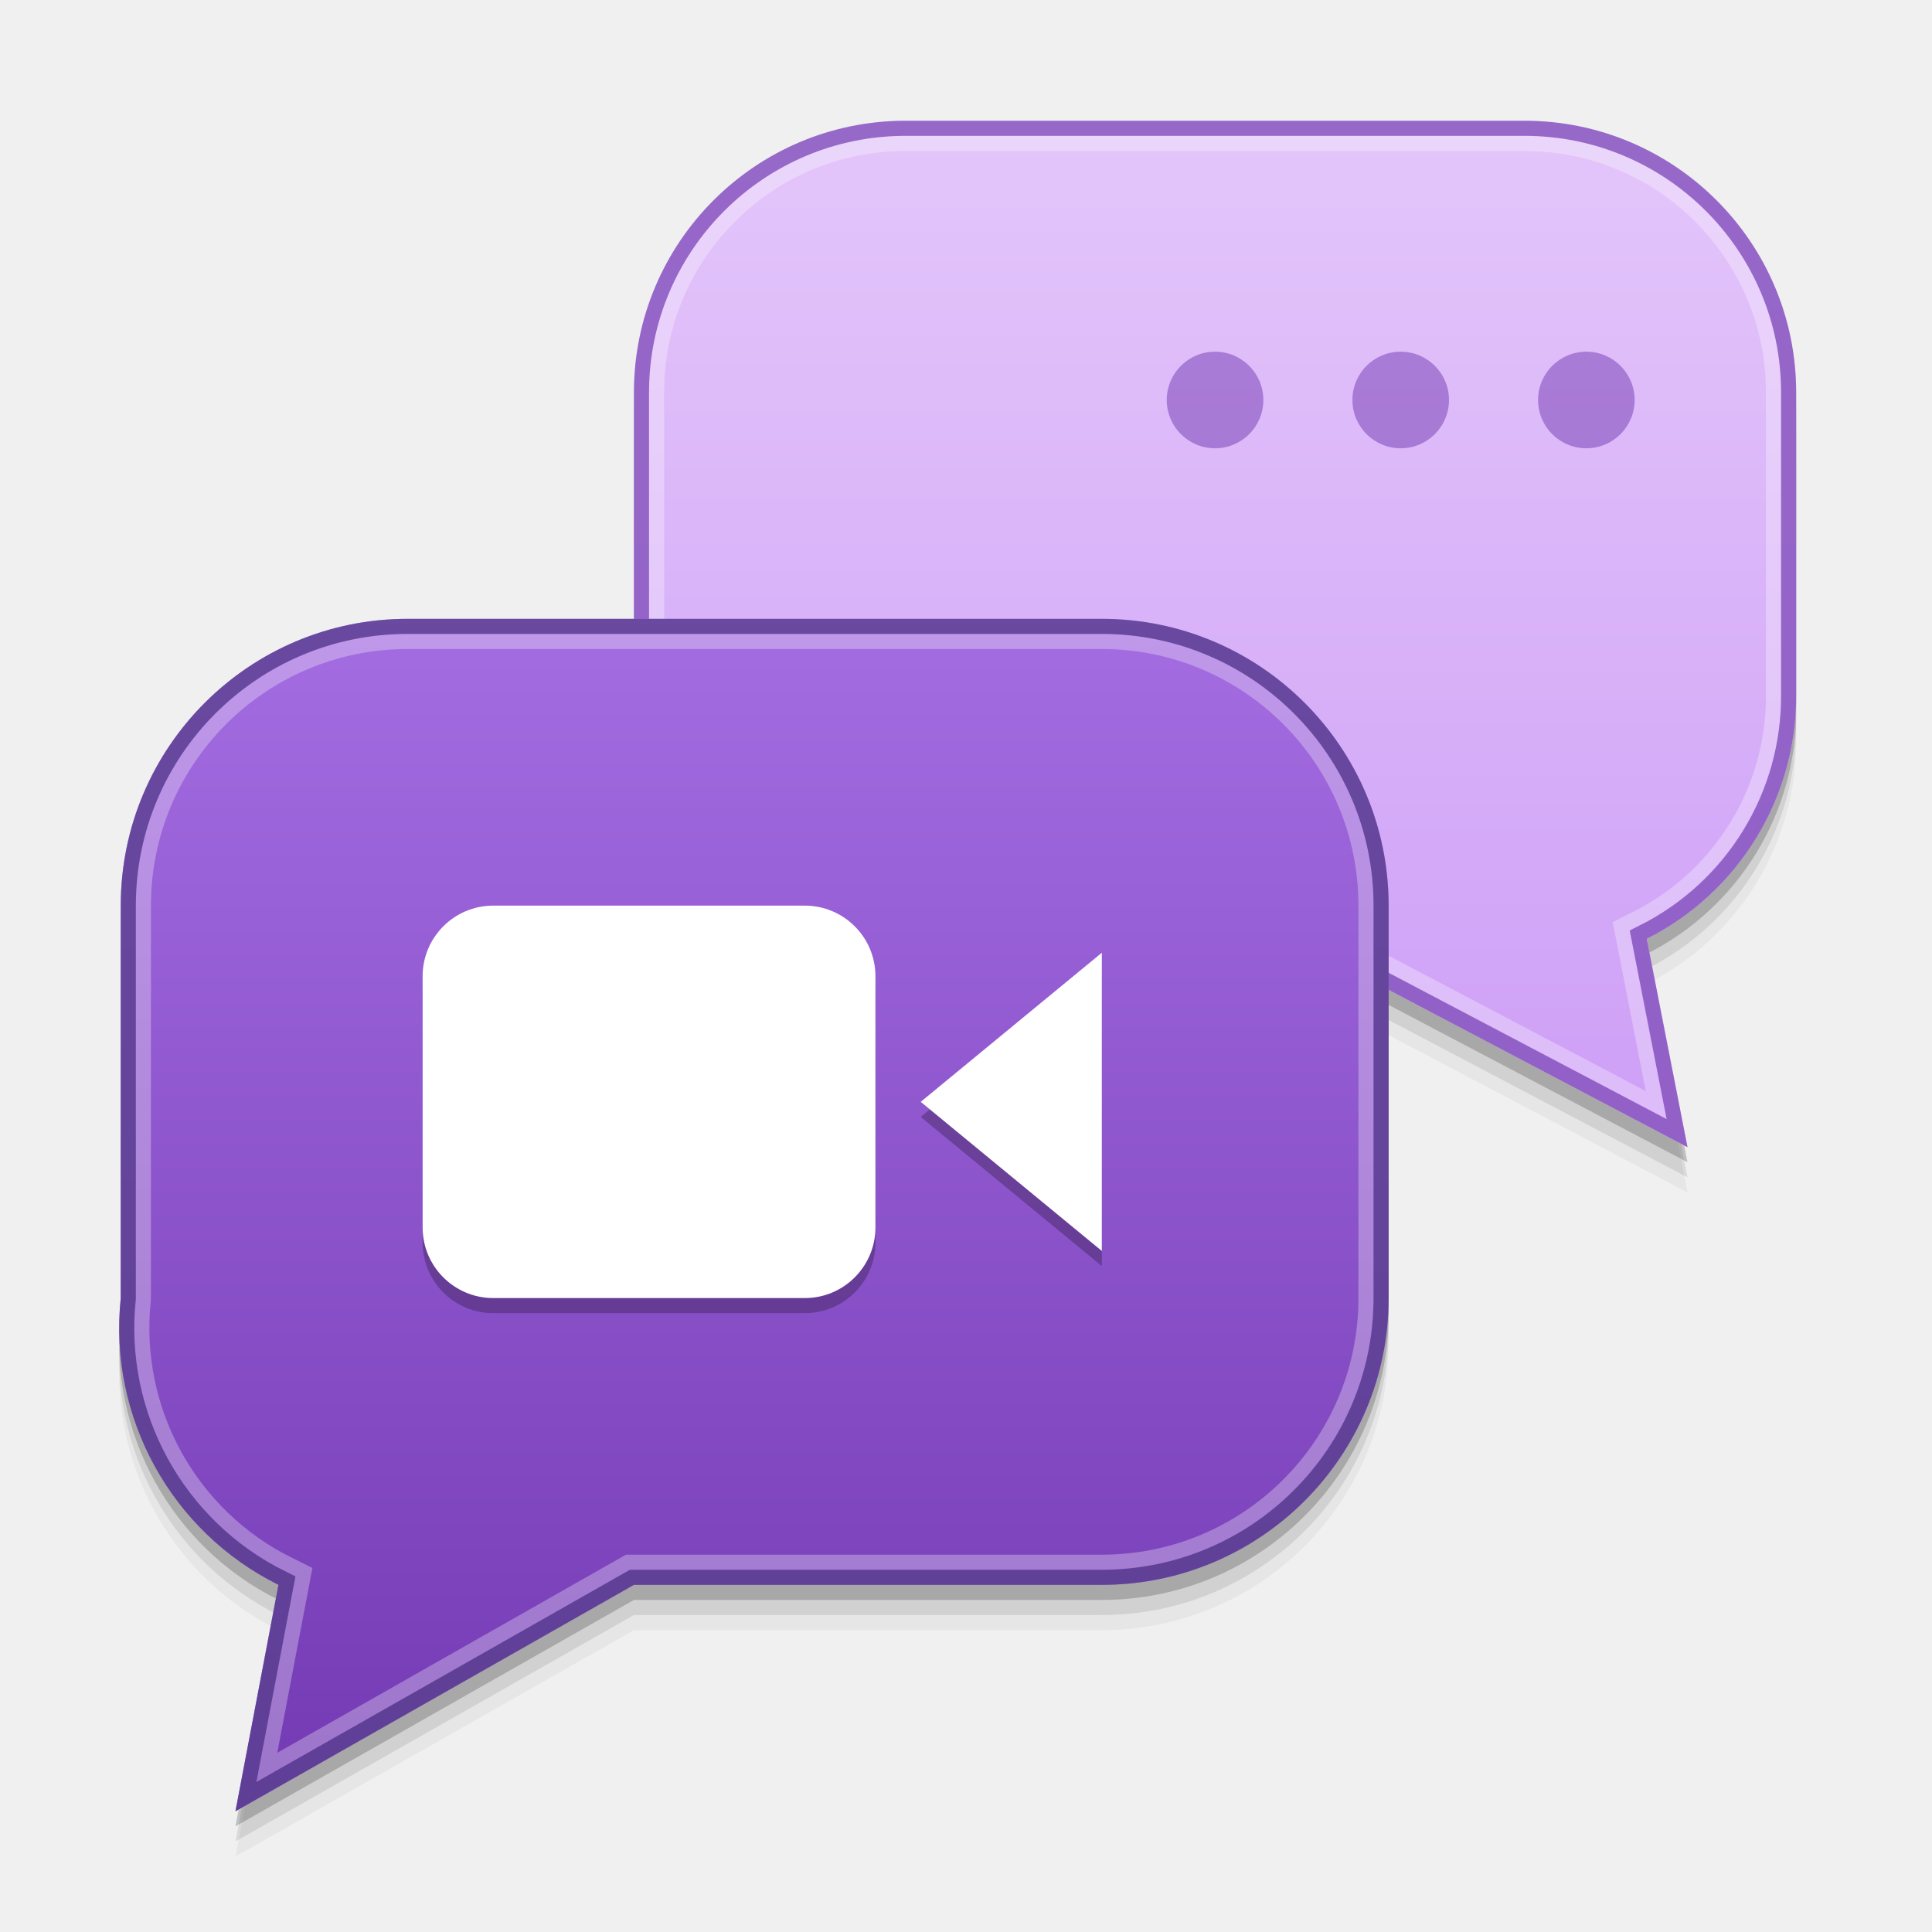
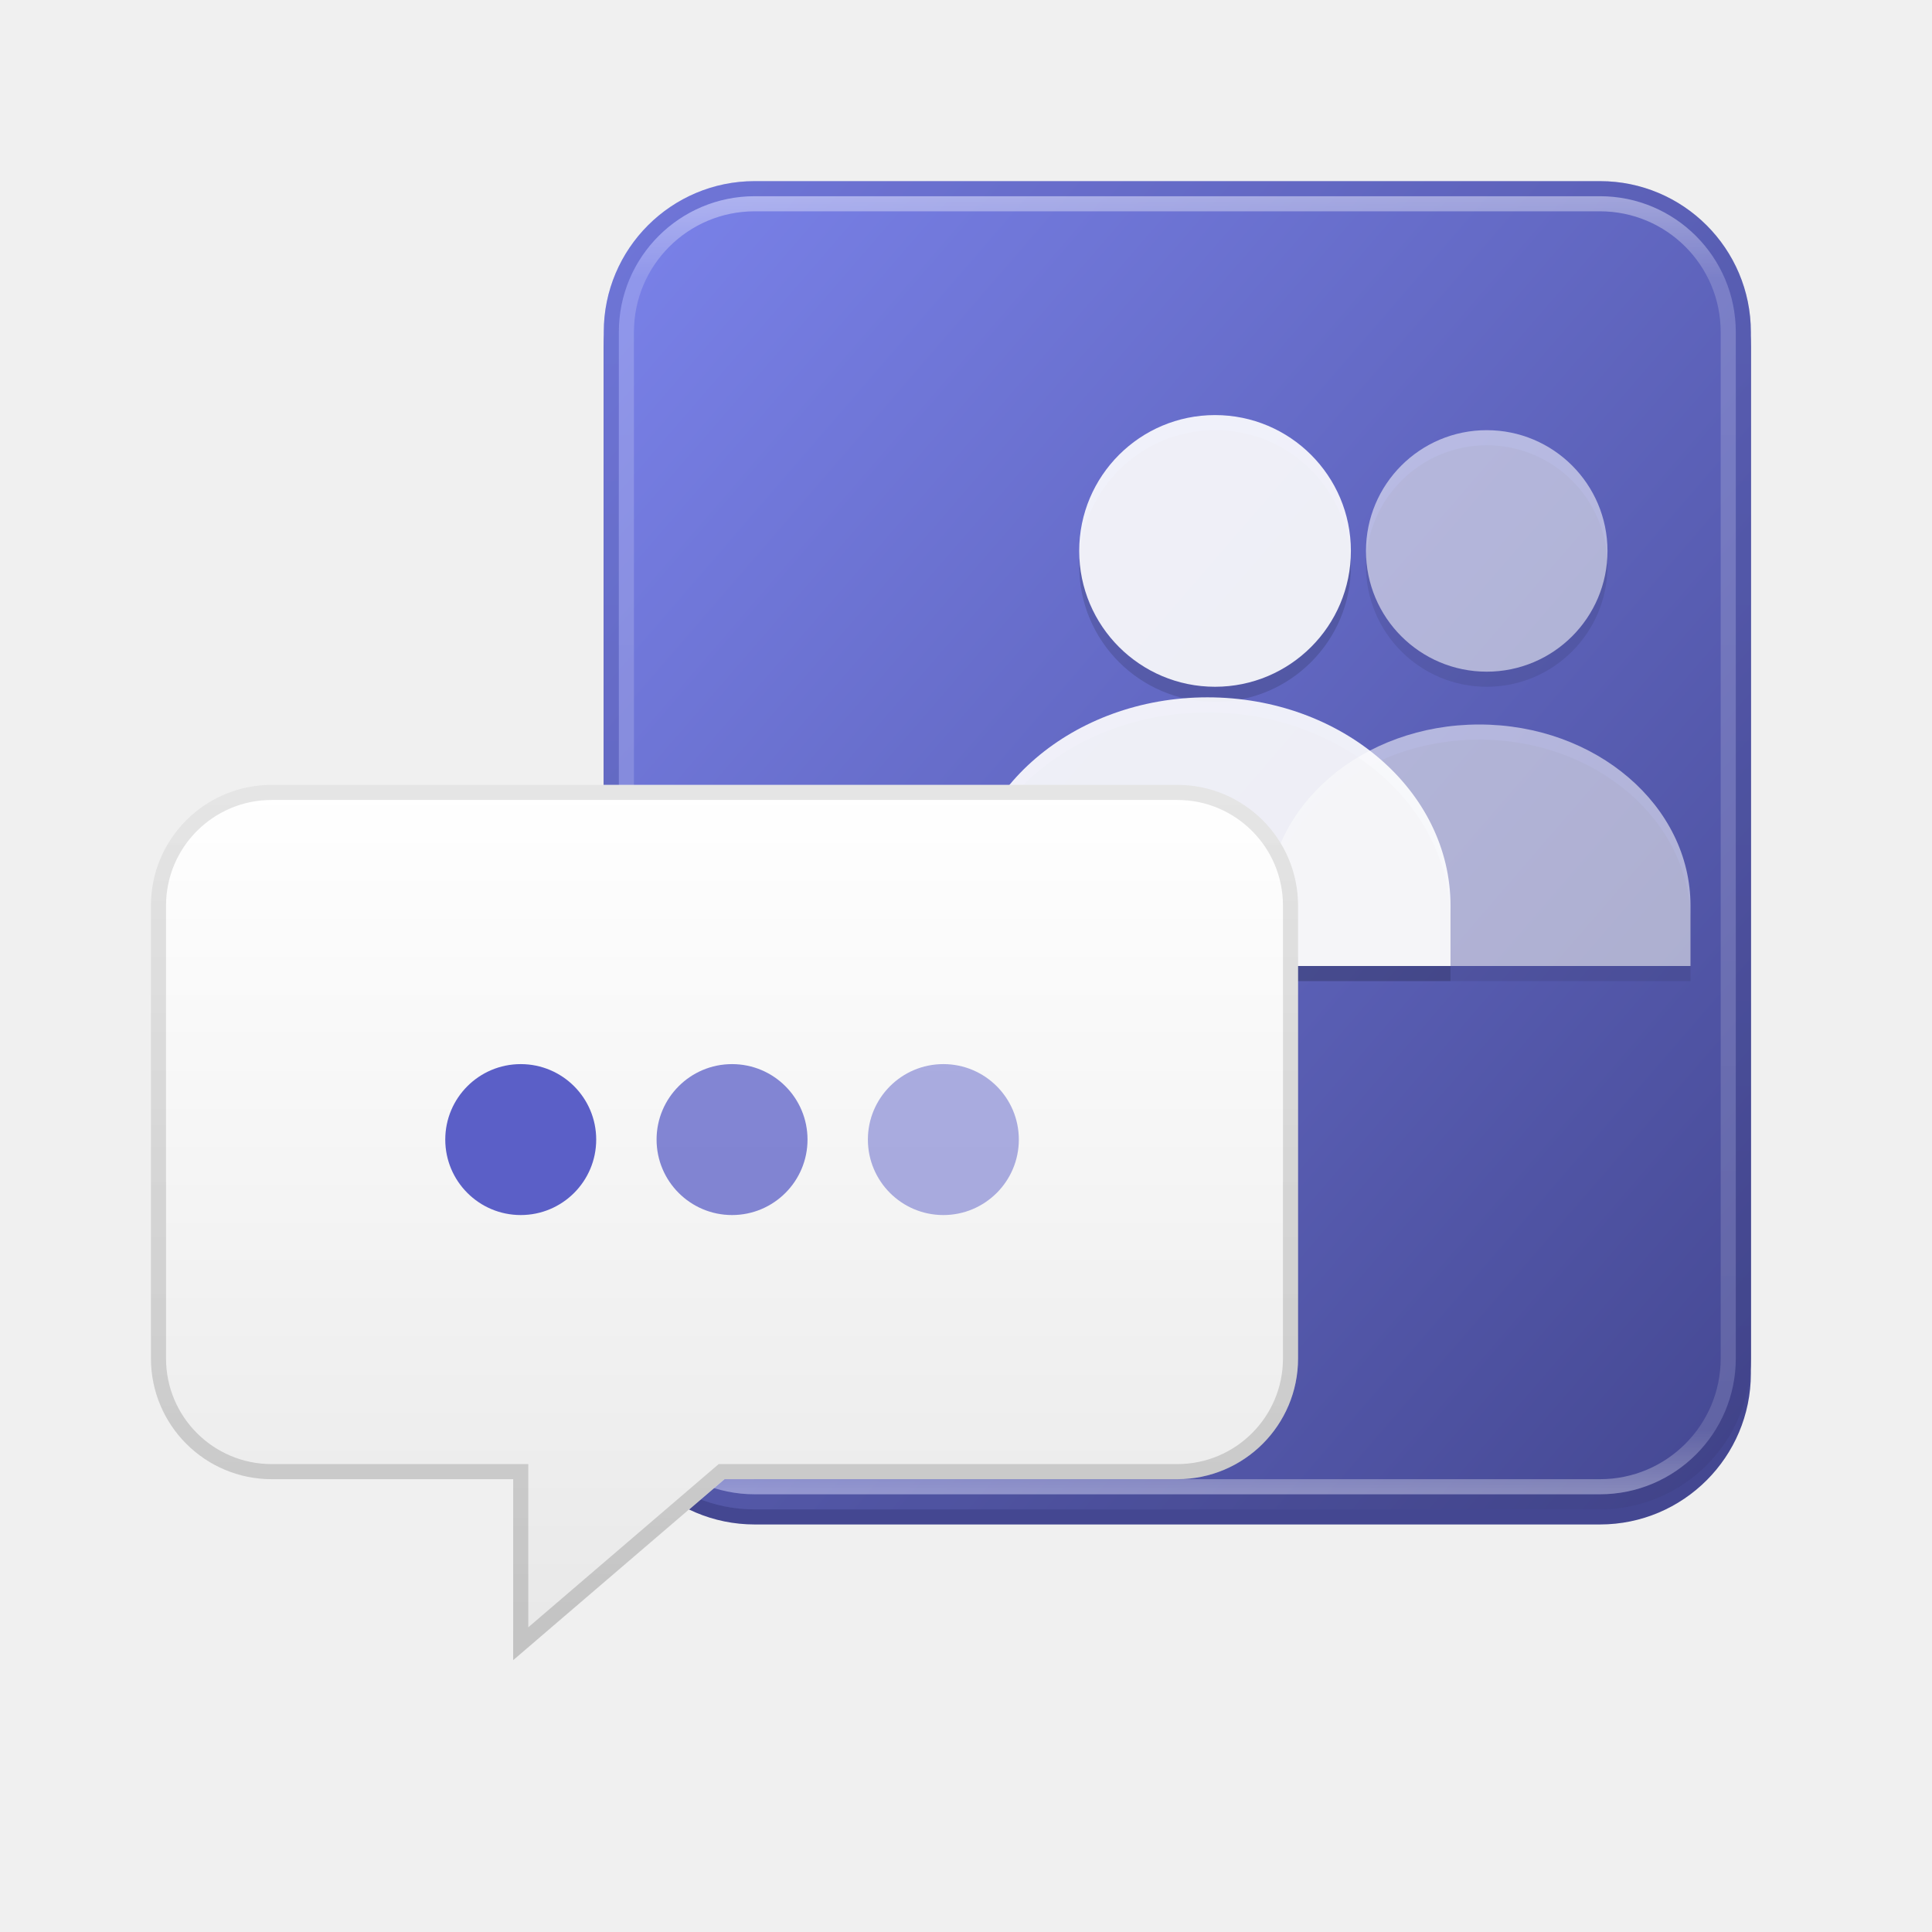
<svg xmlns="http://www.w3.org/2000/svg" width="128" height="128" viewBox="0 0 128 128">
  <defs>
-     <linearGradient id="g1" x1="0" y1="0" x2="0" y2="1">
-       <stop offset="0" stop-color="#e4c6fa" />
-       <stop offset="1" stop-color="#cd9ef7" />
+     <filter id="sh" x="-20%" y="-20%" width="140%" height="150%">
+       <feGaussianBlur in="SourceAlpha" stdDeviation="1" />
+       <feOffset dy="1" />
+       <feComponentTransfer>
+         <feFuncA type="linear" slope=".3" />
+       </feComponentTransfer>
+       <feMerge>
+         <feMergeNode />
+         <feMergeNode in="SourceGraphic" />
+       </feMerge>
+     </filter>
+     <radialGradient id="sol">
+       <stop offset="0" stop-opacity="0" />
+       <stop offset="1" stop-opacity="0" />
+     </radialGradient>
+     <linearGradient id="hl" x1="0" y1="0" x2="0" y2="1">
+       <stop offset="0" stop-color="#fff" stop-opacity=".45" />
+       <stop offset=".063" stop-color="#fff" stop-opacity=".2" />
+       <stop offset=".95" stop-color="#fff" stop-opacity=".157" />
+       <stop offset="1" stop-color="#fff" stop-opacity=".392" />
    </linearGradient>
-     <clipPath id="c2">
-       <path d="M60 8H101A18 18 0 0 1 119 26V46A18 18 0 0 1 109.1 62.2H109.1L111.8 76.0L89.0 64H60A18 18 0 0 1 42 46V26A18 18 0 0 1 60 8Z" />
-     </clipPath>
+     <linearGradient id="bk" x1="0" y1="0" x2="1" y2="1">
+       <stop offset="0" stop-color="#7b83eb" />
+       <stop offset="1" stop-color="#444791" />
+     </linearGradient>
+     <linearGradient id="bks" x1="0" y1="0" x2="0" y2="1">
+       <stop offset="0" stop-color="#444791" stop-opacity="1" />
+       <stop offset="1" stop-color="#2b2c5e" stop-opacity="1" />
+     </linearGradient>
+     <linearGradient id="pp" x1="0" y1="0" x2="0" y2="1">
+       <stop offset="0" stop-color="#ffffff" stop-opacity="1" />
+       <stop offset="1" stop-color="#e8e8e8" stop-opacity="1" />
+     </linearGradient>
+     <linearGradient id="pps" x1="0" y1="0" x2="0" y2="1">
+       <stop offset="0" stop-color="#000" stop-opacity="0.1" />
+       <stop offset="1" stop-color="#000" stop-opacity="0.16" />
+     </linearGradient>
+     <linearGradient id="ac" x1="0" y1="0" x2="0" y2="1">
+       <stop offset="0" stop-color="#7b83eb" stop-opacity="1" />
+       <stop offset="1" stop-color="#444791" stop-opacity="1" />
+     </linearGradient>
  </defs>
-   <path d="M60 8H101A18 18 0 0 1 119 26V46A18 18 0 0 1 109.1 62.2H109.1L111.8 76.0L89.0 64H60A18 18 0 0 1 42 46V26A18 18 0 0 1 60 8Z" fill="#181818" opacity="0.22" transform="translate(0 1)" />
-   <path d="M60 8H101A18 18 0 0 1 119 26V46A18 18 0 0 1 109.1 62.2H109.1L111.8 76.0L89.0 64H60A18 18 0 0 1 42 46V26A18 18 0 0 1 60 8Z" fill="#181818" opacity="0.1" transform="translate(0 2)" />
-   <path d="M60 8H101A18 18 0 0 1 119 26V46A18 18 0 0 1 109.1 62.2H109.1L111.8 76.0L89.0 64H60A18 18 0 0 1 42 46V26A18 18 0 0 1 60 8Z" fill="#181818" opacity="0.05" transform="translate(0 3)" />
-   <path d="M60 8H101A18 18 0 0 1 119 26V46A18 18 0 0 1 109.1 62.2H109.1L111.8 76.0L89.0 64H60A18 18 0 0 1 42 46V26A18 18 0 0 1 60 8Z" fill="url(#g1)" />
-   <g clip-path="url(#c2)" fill="none">
-     <path d="M60 8H101A18 18 0 0 1 119 26V46A18 18 0 0 1 109.1 62.2H109.1L111.8 76.0L89.0 64H60A18 18 0 0 1 42 46V26A18 18 0 0 1 60 8Z" stroke="#fff" stroke-opacity="0.3" stroke-width="4" />
-     <path d="M60 8H101A18 18 0 0 1 119 26V46A18 18 0 0 1 109.1 62.2H109.1L111.8 76.0L89.0 64H60A18 18 0 0 1 42 46V26A18 18 0 0 1 60 8Z" stroke="#7239b3" stroke-opacity="0.7" stroke-width="2" />
+   <rect x="40" y="13" width="76" height="88" rx="10" fill="#444791" />
+   <rect x="40" y="12" width="76" height="88" rx="10" fill="url(#bk)" />
+   <rect x="40.5" y="12.5" width="75" height="87" rx="9.5" fill="none" stroke="url(#bks)" stroke-width="1" opacity="0.2" />
+   <rect x="41.5" y="13.5" width="73" height="85" rx="8.5" fill="none" stroke="url(#hl)" stroke-width="1" opacity=".9" />
+   <g transform="translate(0,1)" opacity=".16">
+     <g opacity=".55">
+       <circle cx="98.5" cy="36.5" r="8" fill="#000" />
+       <path d="M84,60 a14,12 0 0 1 28,0 v4 h-28 z" fill="#000" />
+     </g>
  </g>
-   <circle cx="80.5" cy="26.5" r="3.2" fill="#7239b3" opacity=".5" />
-   <circle cx="92.8" cy="26.5" r="3.2" fill="#7239b3" opacity=".5" />
-   <circle cx="105.1" cy="26.5" r="3.2" fill="#7239b3" opacity=".5" />
-   <defs>
-     <linearGradient id="g3" x1="0" y1="0" x2="0" y2="1">
-       <stop offset="0" stop-color="#a56de2" />
-       <stop offset="1" stop-color="#7239b3" />
-     </linearGradient>
-     <clipPath id="c4">
-       <path d="M27 41H73A19 19 0 0 1 92 60V86A19 19 0 0 1 73 105H42L15.6 120L18.45 105A19 19 0 0 1 8 86V60A19 19 0 0 1 27 41Z" />
-     </clipPath>
-   </defs>
-   <path d="M27 41H73A19 19 0 0 1 92 60V86A19 19 0 0 1 73 105H42L15.6 120L18.45 105A19 19 0 0 1 8 86V60A19 19 0 0 1 27 41Z" fill="#181818" opacity="0.22" transform="translate(0 1)" />
-   <path d="M27 41H73A19 19 0 0 1 92 60V86A19 19 0 0 1 73 105H42L15.6 120L18.45 105A19 19 0 0 1 8 86V60A19 19 0 0 1 27 41Z" fill="#181818" opacity="0.1" transform="translate(0 2)" />
-   <path d="M27 41H73A19 19 0 0 1 92 60V86A19 19 0 0 1 73 105H42L15.6 120L18.45 105A19 19 0 0 1 8 86V60A19 19 0 0 1 27 41Z" fill="#181818" opacity="0.05" transform="translate(0 3)" />
-   <path d="M27 41H73A19 19 0 0 1 92 60V86A19 19 0 0 1 73 105H42L15.6 120L18.45 105A19 19 0 0 1 8 86V60A19 19 0 0 1 27 41Z" fill="url(#g3)" />
-   <g clip-path="url(#c4)" fill="none">
-     <path d="M27 41H73A19 19 0 0 1 92 60V86A19 19 0 0 1 73 105H42L15.6 120L18.45 105A19 19 0 0 1 8 86V60A19 19 0 0 1 27 41Z" stroke="#fff" stroke-opacity="0.3" stroke-width="4" />
-     <path d="M27 41H73A19 19 0 0 1 92 60V86A19 19 0 0 1 73 105H42L15.6 120L18.45 105A19 19 0 0 1 8 86V60A19 19 0 0 1 27 41Z" stroke="#452981" stroke-opacity="0.7" stroke-width="2" />
+   <g opacity=".55">
+     <circle cx="98.5" cy="36.5" r="8" fill="#fff" />
+     <path d="M84,60 a14,12 0 0 1 28,0 v4 h-28 z" fill="#fff" />
  </g>
-   <path d="M32.68 60H53.32A4.68 4.68 0 0 1 58 64.68V81.32A4.68 4.68 0 0 1 53.32 86H32.68A4.68 4.68 0 0 1 28 81.32V64.68A4.68 4.68 0 0 1 32.68 60ZM61 73.0L73 63.12V82.88Z" fill="#000" opacity="0.25" fill-rule="evenodd" transform="translate(0 1)" />
-   <path d="M32.68 60H53.32A4.68 4.68 0 0 1 58 64.68V81.32A4.68 4.68 0 0 1 53.32 86H32.68A4.68 4.68 0 0 1 28 81.32V64.68A4.68 4.68 0 0 1 32.68 60ZM61 73.0L73 63.12V82.88Z" fill="#fff" fill-rule="evenodd" />
+   <g transform="translate(0,1)" opacity=".16">
+     <g opacity=".9">
+       <circle cx="80.5" cy="36.5" r="9" fill="#000" />
+       <path d="M63.9,60 a16.1,13.8 0 0 1 32.2,0 v4 h-32.2 z" fill="#000" />
+     </g>
+   </g>
+   <g opacity=".9">
+     <circle cx="80.5" cy="36.5" r="9" fill="#fff" />
+     <path d="M63.9,60 a16.1,13.8 0 0 1 32.2,0 v4 h-32.2 z" fill="#fff" />
+   </g>
+   <path d="M18,52 h60 a8,8 0 0 1 8,8 v30 a8,8 0 0 1 -8,8 h-30 l-14,12 v-12 h-16 a8,8 0 0 1 -8,-8 v-30 a8,8 0 0 1 8,-8 z" fill="url(#pp)" />
+   <path d="M18,52.5 h60 a7.5,7.5 0 0 1 7.5,7.5 v30 a7.5,7.5 0 0 1 -7.5,7.5 h-30.2 l-13.3,11.4 v-11.4 h-16.5 a7.5,7.5 0 0 1 -7.5,-7.5 v-30 a7.5,7.5 0 0 1 7.5,-7.5 z" fill="none" stroke="url(#pps)" stroke-width="1" />
+   <circle cx="34.5" cy="75.5" r="5" fill="#5b5fc7" opacity="1" />
+   <circle cx="48.5" cy="75.5" r="5" fill="#5b5fc7" opacity="0.75" />
+   <circle cx="62.5" cy="75.5" r="5" fill="#5b5fc7" opacity="0.5" />
</svg>
